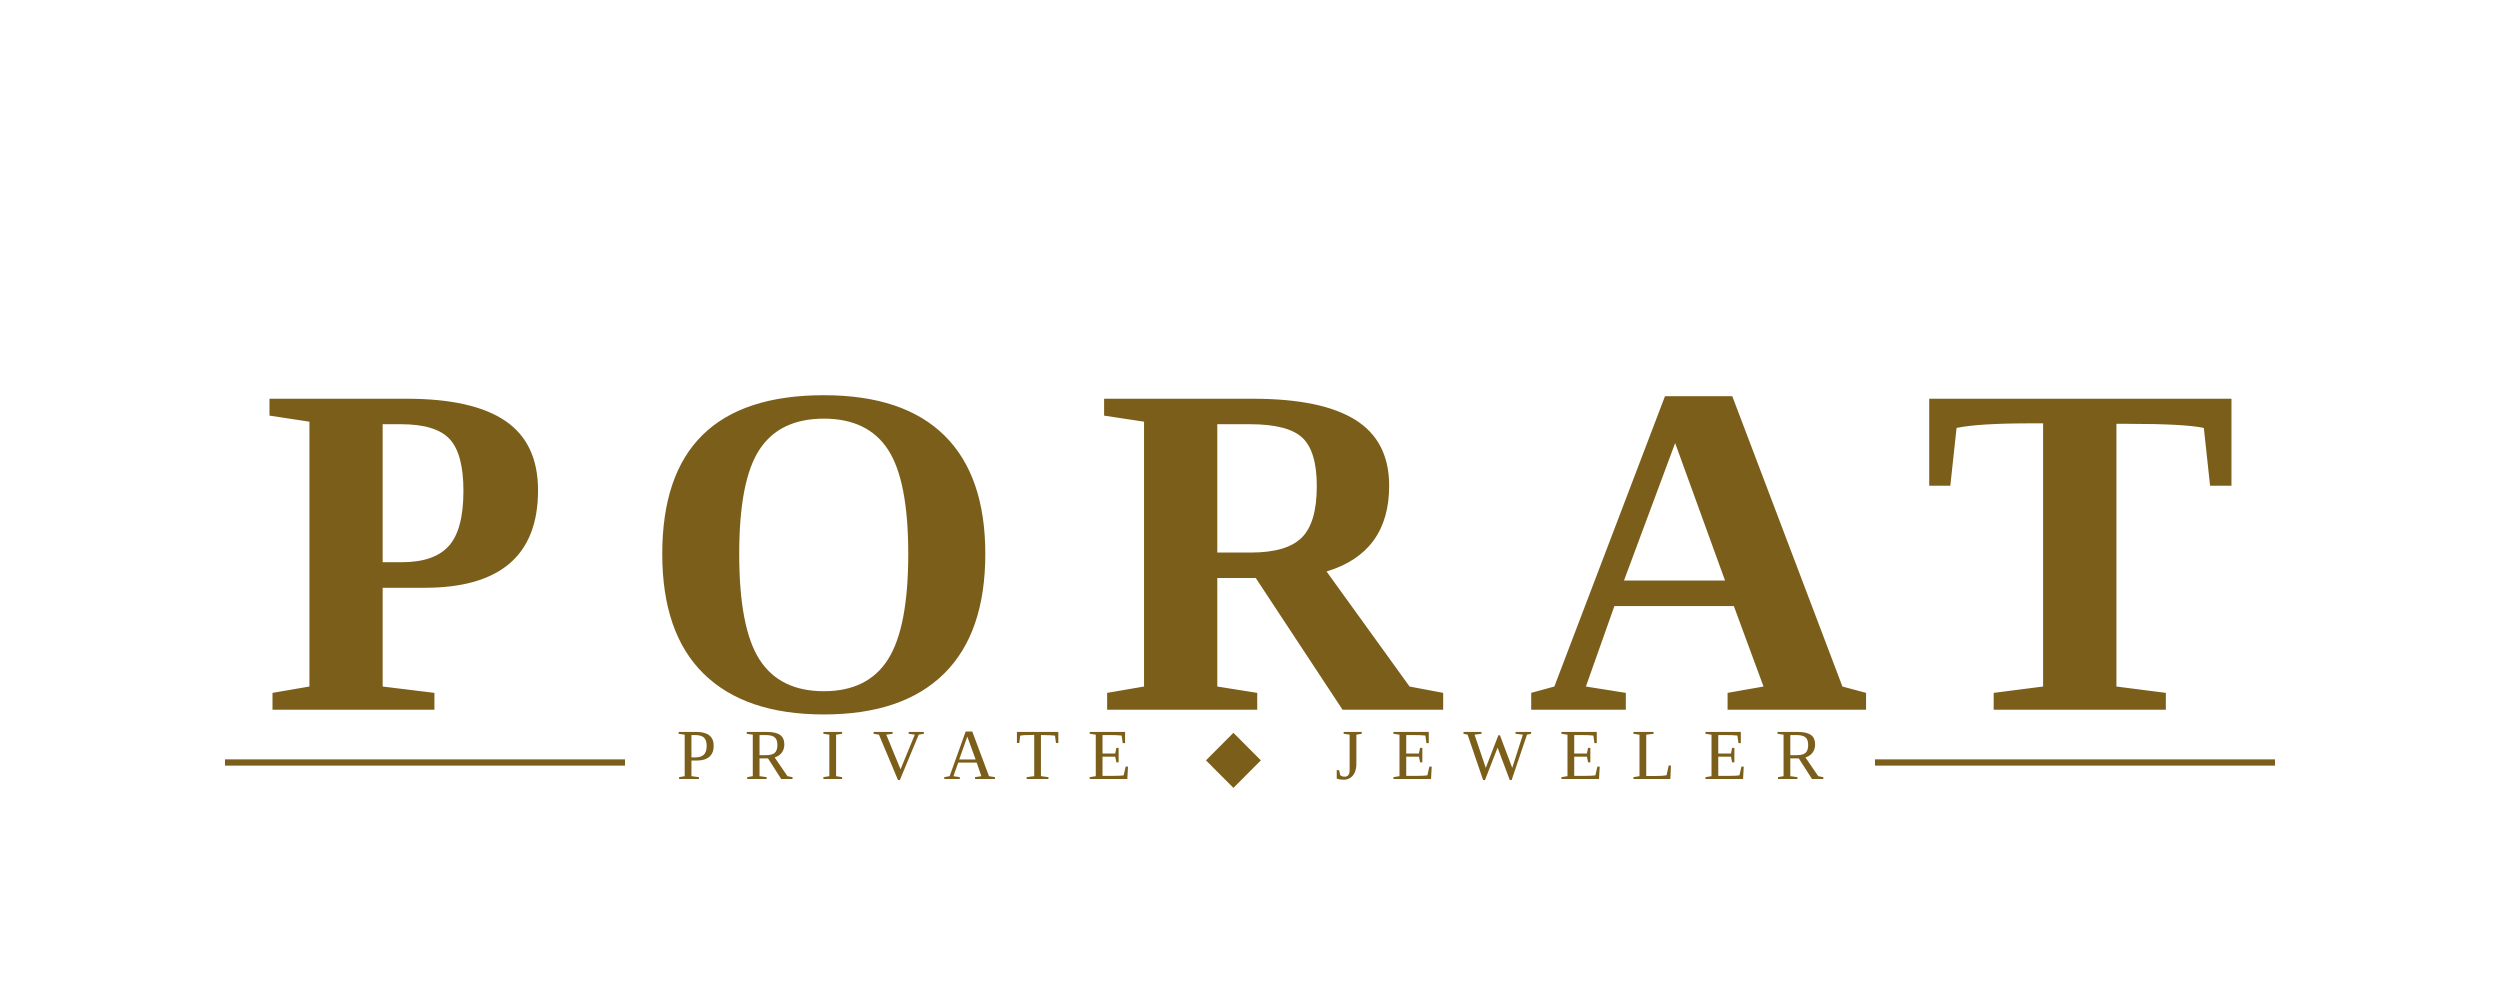
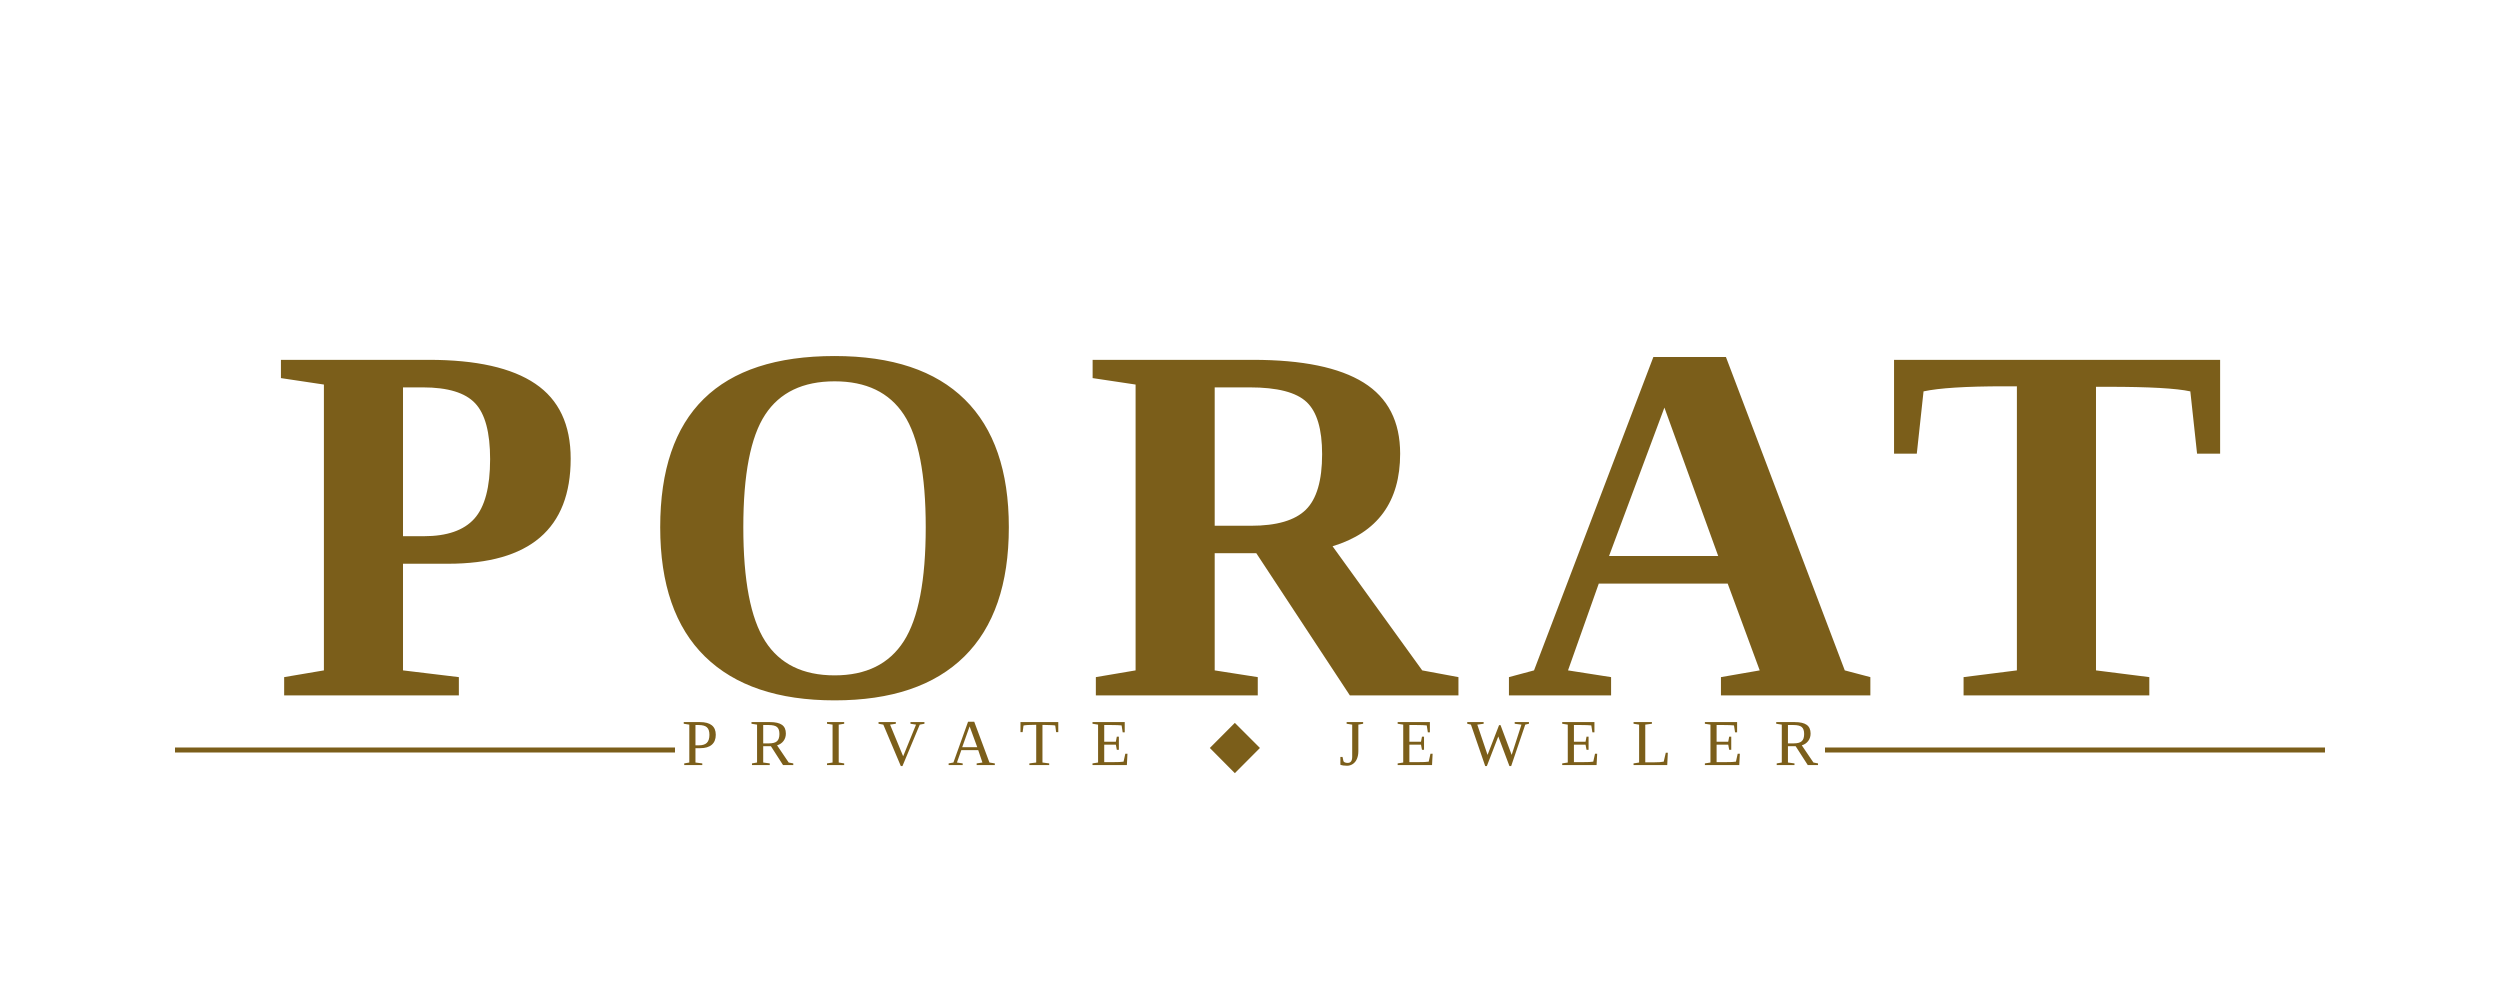
<svg xmlns="http://www.w3.org/2000/svg" viewBox="0 0 400 160" width="400" height="160">
-   <text x="200" y="92" font-family="Georgia, 'Times New Roman', serif" font-size="76" font-weight="700" letter-spacing="14" fill="#7B5E1A" text-anchor="middle" dominant-baseline="middle">PORAT</text>
-   <line x1="36" y1="122" x2="100" y2="122" stroke="#7B5E1A" stroke-width="1" />
-   <text x="200" y="122" font-family="Georgia, 'Times New Roman', serif" font-size="11.5" font-weight="400" letter-spacing="4.5" fill="#7B5E1A" text-anchor="middle" dominant-baseline="middle">PRIVATE ◆ JEWELER</text>
-   <line x1="300" y1="122" x2="364" y2="122" stroke="#7B5E1A" stroke-width="1" />
+   <text x="200" y="88" font-family="Georgia, 'Times New Roman', serif" font-size="82" font-weight="bold" letter-spacing="8" fill="#7B5E1A" text-anchor="middle" dominant-baseline="middle">PORAT</text>
+   <line x1="28" y1="120" x2="108" y2="120" stroke="#7B5E1A" stroke-width="0.8" />
+   <text x="200" y="120" font-family="Georgia, 'Times New Roman', serif" font-size="10.5" font-weight="400" letter-spacing="5" fill="#7B5E1A" text-anchor="middle" dominant-baseline="middle">PRIVATE ◆ JEWELER</text>
+   <line x1="292" y1="120" x2="372" y2="120" stroke="#7B5E1A" stroke-width="0.8" />
</svg>
